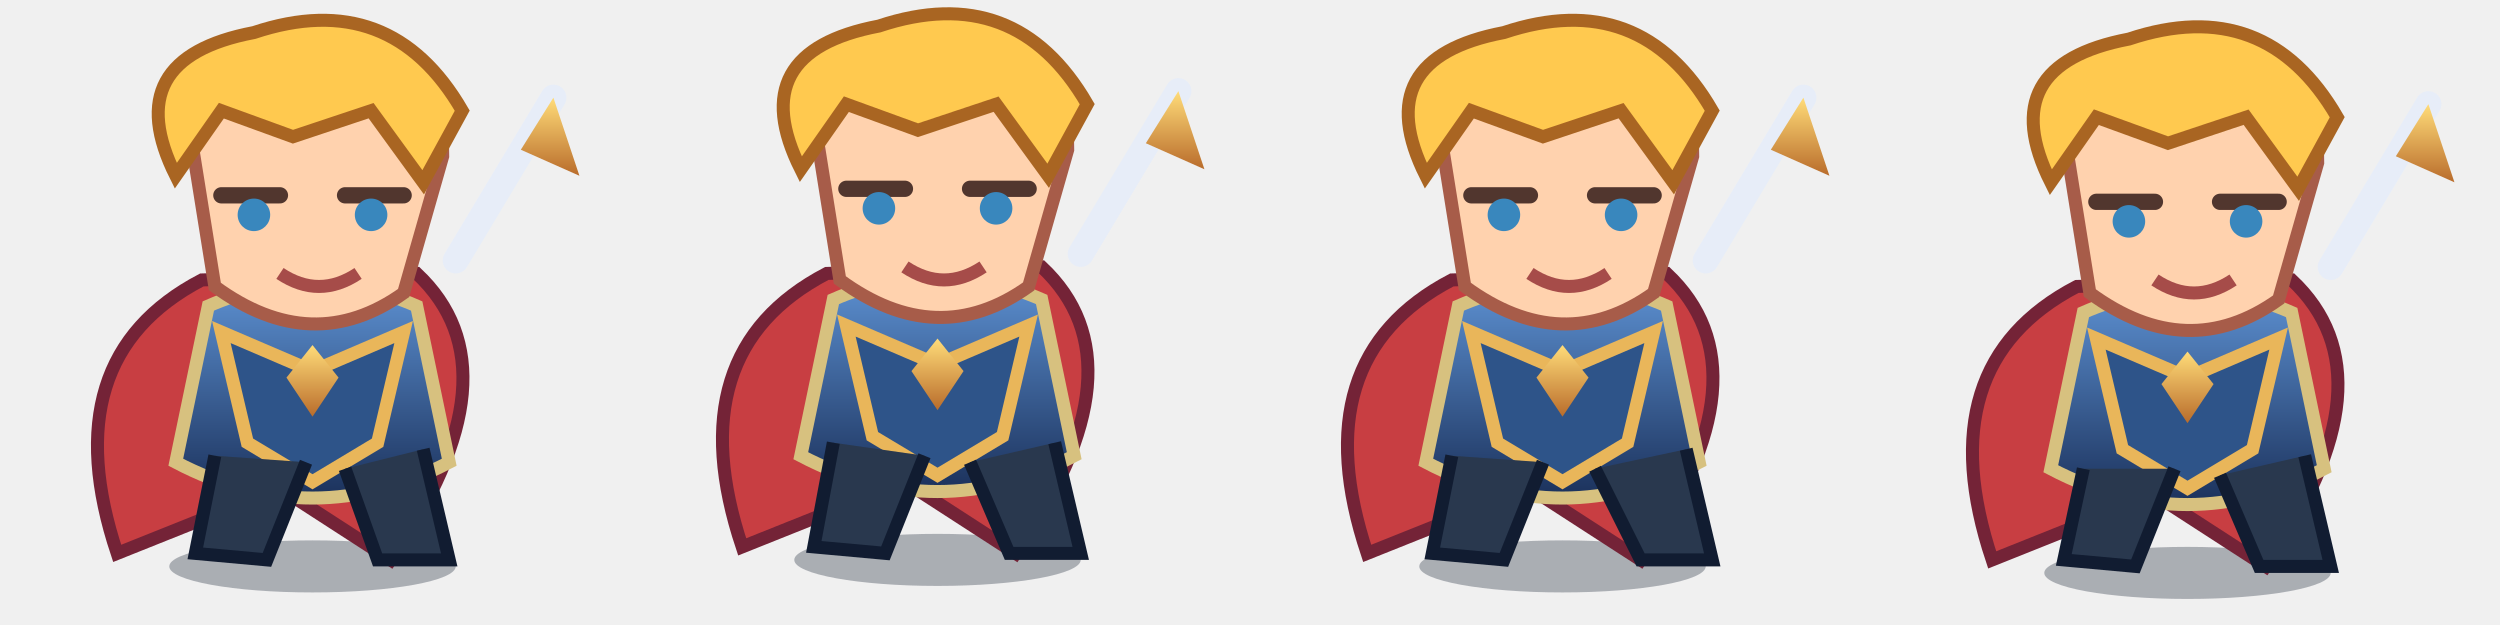
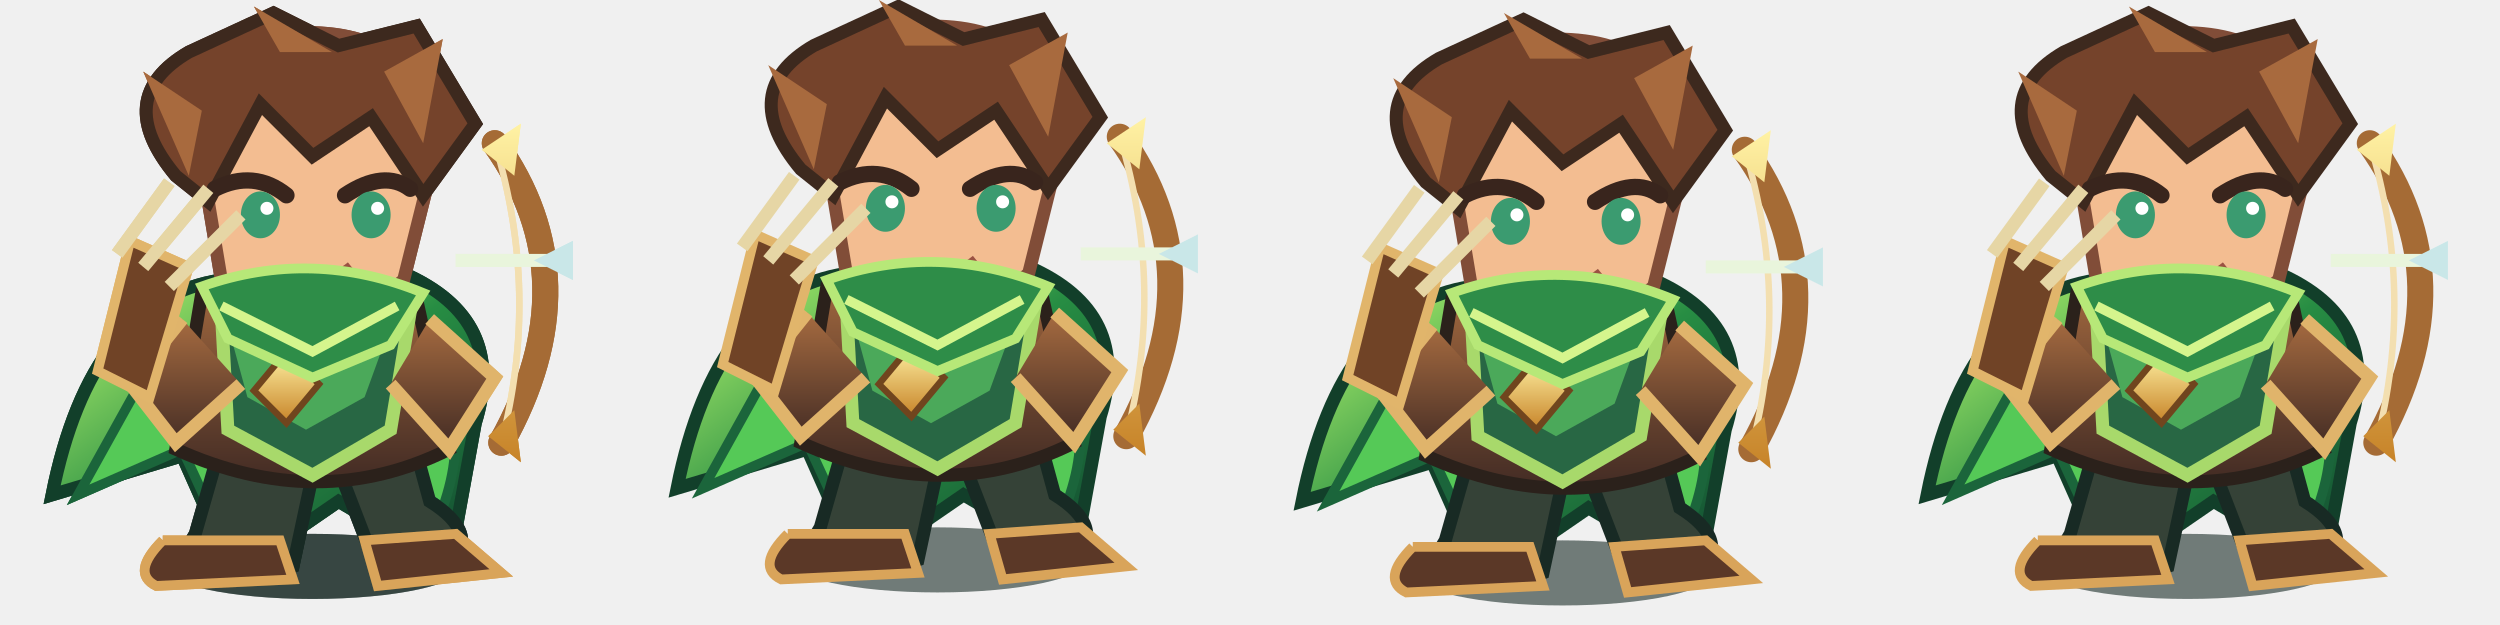
<svg xmlns="http://www.w3.org/2000/svg" viewBox="0 0 384 96">
  <defs>
-     <linearGradient id="a" x2="0" y2="1">
-       <stop stop-color="#ffdc79" />
-       <stop offset="1" stop-color="#b96c2b" />
+     <linearGradient id="cape" x2="1" y2="1">
+       <stop stop-color="#c4ff72" />
+       <stop offset=".5" stop-color="#278d43" />
+       <stop offset="1" stop-color="#10452f" />
    </linearGradient>
-     <linearGradient id="b" x2="0" y2="1">
-       <stop stop-color="#5d91d2" />
-       <stop offset="1" stop-color="#1b315b" />
+     <linearGradient id="leather" x2="0" y2="1">
+       <stop stop-color="#a66b40" />
+       <stop offset="1" stop-color="#422b24" />
+     </linearGradient>
+     <linearGradient id="gold" x2="0" y2="1">
+       <stop stop-color="#fff2a4" />
+       <stop offset="1" stop-color="#c78328" />
    </linearGradient>
  </defs>
-   <g transform="translate(0,0)">
-     <ellipse cx="48" cy="87" rx="22" ry="4" fill="#081326" opacity=".3" />
-     <path d="M31 43Q8 55 18 85L43 75 60 86Q80 57 64 42Z" fill="#c83e42" stroke="#742337" stroke-width="2" />
-     <path d="M32 47Q48 40 64 47L69 71Q48 82 27 71Z" fill="url(#b)" stroke="#d7c17f" stroke-width="2" />
-     <path d="M34 51 48 57 62 51 58 68 48 74 38 68Z" fill="#2e5489" stroke="#e9b65a" stroke-width="2" />
-     <path d="M33 70 l-3 15 11 1 6 -15 M53 72l5 14 11 0 -4 -17" fill="#29384e" stroke="#111c31" stroke-width="2" />
-     <path d="M29 19Q29 5 48 5Q68 5 68 24L62 45Q48 55 33 44Z" fill="#ffd2ae" stroke="#a75c49" stroke-width="2" />
-     <path d="M27 27Q18 9 39 5Q60 -2 71 17L65 28 57 17 45 21 34 17Z" fill="#ffc94f" stroke="#a96522" stroke-width="2" />
-     <path d="M34 30l9 0m10 0 9 0" stroke="#51362e" stroke-width="2.5" stroke-linecap="round" />
-     <circle cx="39" cy="33" r="2.5" fill="#3987bd" />
-     <circle cx="57" cy="33" r="2.5" fill="#3987bd" />
-     <path d="M43 42q6 4 12 0" fill="none" stroke="#a64c49" stroke-width="2" />
-     <path d="M44 58l4-5 4 5-4 6Z" fill="url(#a)" />
-     <path d="M70 40l15 -25" stroke="#e7edf8" stroke-width="4" stroke-linecap="round" />
-     <path d="M85 15l4 12-9-4Z" fill="url(#a)" />
+   <g id="ranger">
+     <ellipse cx="48" cy="87" rx="23" ry="5" fill="#071b16" opacity=".55" />
+     <path d="M34 43Q14 46 8 76L28 70 36 88 52 77 69 87 73 65Q78 49 62 42Z" fill="url(#cape)" stroke="#123f2a" stroke-width="2" />
+     <path d="M22 58 12 76 28 69 34 82 40 58M61 53Q74 61 68 78L56 70Z" fill="#55c957" stroke="#1b653b" stroke-width="1.5" />
+     <path d="M34 68 30 82 27 87Q34 91 45 87L48 73M52 72 57 85 69 87Q74 82 66 77L63 66Z" fill="#354237" stroke="#182a24" stroke-width="2" />
+     <path d="M25 83 43 83 45 89 24 90Q20 88 25 83M56 83 70 82 77 88 58 90Z" fill="#5b3827" stroke="#d9a45a" stroke-width="1.5" />
+     <path d="M31 45Q47 39 64 46L69 69Q49 79 27 69Z" fill="url(#leather)" stroke="#2b211b" stroke-width="2" />
+     <path d="M34 48 48 54 63 48 60 66 48 73 35 66Z" fill="#286744" stroke="#a8d96b" stroke-width="2" />
+     <path d="M35 50 47 56 60 50 56 61 47 66 38 61Z" fill="#4ba95a" />
+     <path d="M44 54 49 59 44 65 39 60Z" fill="url(#gold)" stroke="#70451e" />
+     <path d="M28 49 20 59 27 68 37 59M66 49 76 58 69 69 60 59" fill="url(#leather)" stroke="#e0b46b" stroke-width="2" />
+     <path d="M30 19Q30 5 47 5Q66 5 67 23L62 43Q49 54 34 43Z" fill="#f3bd91" stroke="#814d38" stroke-width="2" />
+     <path d="M27 27Q17 15 29 8L42 2 52 7 64 4 73 19 65 30 57 18 48 24 40 16 32 31Z" fill="#75432b" stroke="#3d291e" stroke-width="2" />
+     <path d="M31 17 22 11 29 27M43 8 39 1 51 8M59 11 68 6 65 22" fill="#a86a3e" />
+     <path d="M33 29Q39 26 44 30M53 30Q59 26 63 29" fill="none" stroke="#39251d" stroke-width="2.5" stroke-linecap="round" />
+     <ellipse cx="40" cy="33" rx="3" ry="3.6" fill="#3b9b70" />
+     <ellipse cx="57" cy="33" rx="3" ry="3.6" fill="#3b9b70" />
+     <circle cx="41" cy="32" r="1" fill="#fff" />
+     <circle cx="58" cy="32" r="1" fill="#fff" />
+     <path d="M45 42Q49 45 54 41" fill="none" stroke="#9a5142" stroke-width="1.8" />
+     <path d="M31 44Q48 38 65 45L60 53 48 58 35 52Z" fill="#2e8d48" stroke="#b7e878" stroke-width="1.5" />
+     <path d="M34 47 48 54 61 47" fill="none" stroke="#d5f58d" stroke-width="1.5" />
+     <path d="M76 22Q91 43 77 68" fill="none" stroke="#a56b35" stroke-width="4" stroke-linecap="round" />
+     <path d="M76 22Q83 45 77 68" fill="none" stroke="#f3dfb0" />
+     <path d="M74 23 80 19 79 27M75 67 80 71 79 63" fill="url(#gold)" />
+     <path d="M70 40 84 40" stroke="#e9f5dc" stroke-width="2" />
+     <path d="M82 40 88 37 88 43Z" fill="#c9e7e8" />
+     <path d="M20 37 15 57 23 61 29 41Z" fill="#704326" stroke="#e1b56b" stroke-width="1.5" />
+     <path d="m18 39 8-11m-4 13 10-12m-6 15 11-11" stroke="#e6d6a5" stroke-width="2" />
  </g>
-   <g transform="translate(96,-1)">
-     <ellipse cx="48" cy="87" rx="22" ry="4" fill="#081326" opacity=".3" />
-     <path d="M31 43Q8 55 18 85L43 75 60 86Q80 57 64 42Z" fill="#c83e42" stroke="#742337" stroke-width="2" />
-     <path d="M32 47Q48 40 64 47L69 71Q48 82 27 71Z" fill="url(#b)" stroke="#d7c17f" stroke-width="2" />
-     <path d="M34 51 48 57 62 51 58 68 48 74 38 68Z" fill="#2e5489" stroke="#e9b65a" stroke-width="2" />
-     <path d="M32 69 l-3 16 11 1 6 -15 M53 72l6 14 11 0 -4 -17" fill="#29384e" stroke="#111c31" stroke-width="2" />
-     <path d="M29 19Q29 5 48 5Q68 5 68 24L62 45Q48 55 33 44Z" fill="#ffd2ae" stroke="#a75c49" stroke-width="2" />
-     <path d="M27 27Q18 9 39 5Q60 -2 71 17L65 28 57 17 45 21 34 17Z" fill="#ffc94f" stroke="#a96522" stroke-width="2" />
-     <path d="M34 30l9 0m10 0 9 0" stroke="#51362e" stroke-width="2.5" stroke-linecap="round" />
-     <circle cx="39" cy="33" r="2.5" fill="#3987bd" />
-     <circle cx="57" cy="33" r="2.5" fill="#3987bd" />
-     <path d="M43 42q6 4 12 0" fill="none" stroke="#a64c49" stroke-width="2" />
-     <path d="M44 58l4-5 4 5-4 6Z" fill="url(#a)" />
-     <path d="M70 40l15 -25" stroke="#e7edf8" stroke-width="4" stroke-linecap="round" />
-     <path d="M85 15l4 12-9-4Z" fill="url(#a)" />
-   </g>
-   <g transform="translate(192,0)">
-     <ellipse cx="48" cy="87" rx="22" ry="4" fill="#081326" opacity=".3" />
-     <path d="M31 43Q8 55 18 85L43 75 60 86Q80 57 64 42Z" fill="#c83e42" stroke="#742337" stroke-width="2" />
-     <path d="M32 47Q48 40 64 47L69 71Q48 82 27 71Z" fill="url(#b)" stroke="#d7c17f" stroke-width="2" />
-     <path d="M34 51 48 57 62 51 58 68 48 74 38 68Z" fill="#2e5489" stroke="#e9b65a" stroke-width="2" />
-     <path d="M31 70 l-3 15 11 1 6 -15 M53 72l7 14 11 0 -4 -17" fill="#29384e" stroke="#111c31" stroke-width="2" />
-     <path d="M29 19Q29 5 48 5Q68 5 68 24L62 45Q48 55 33 44Z" fill="#ffd2ae" stroke="#a75c49" stroke-width="2" />
-     <path d="M27 27Q18 9 39 5Q60 -2 71 17L65 28 57 17 45 21 34 17Z" fill="#ffc94f" stroke="#a96522" stroke-width="2" />
-     <path d="M34 30l9 0m10 0 9 0" stroke="#51362e" stroke-width="2.5" stroke-linecap="round" />
-     <circle cx="39" cy="33" r="2.5" fill="#3987bd" />
-     <circle cx="57" cy="33" r="2.5" fill="#3987bd" />
-     <path d="M43 42q6 4 12 0" fill="none" stroke="#a64c49" stroke-width="2" />
-     <path d="M44 58l4-5 4 5-4 6Z" fill="url(#a)" />
-     <path d="M70 40l15 -25" stroke="#e7edf8" stroke-width="4" stroke-linecap="round" />
-     <path d="M85 15l4 12-9-4Z" fill="url(#a)" />
-   </g>
-   <g transform="translate(288,1)">
-     <ellipse cx="48" cy="87" rx="22" ry="4" fill="#081326" opacity=".3" />
-     <path d="M31 43Q8 55 18 85L43 75 60 86Q80 57 64 42Z" fill="#c83e42" stroke="#742337" stroke-width="2" />
-     <path d="M32 47Q48 40 64 47L69 71Q48 82 27 71Z" fill="url(#b)" stroke="#d7c17f" stroke-width="2" />
-     <path d="M34 51 48 57 62 51 58 68 48 74 38 68Z" fill="#2e5489" stroke="#e9b65a" stroke-width="2" />
-     <path d="M32 71 l-3 14 11 1 6 -15 M53 72l6 14 11 0 -4 -17" fill="#29384e" stroke="#111c31" stroke-width="2" />
-     <path d="M29 19Q29 5 48 5Q68 5 68 24L62 45Q48 55 33 44Z" fill="#ffd2ae" stroke="#a75c49" stroke-width="2" />
-     <path d="M27 27Q18 9 39 5Q60 -2 71 17L65 28 57 17 45 21 34 17Z" fill="#ffc94f" stroke="#a96522" stroke-width="2" />
-     <path d="M34 30l9 0m10 0 9 0" stroke="#51362e" stroke-width="2.5" stroke-linecap="round" />
-     <circle cx="39" cy="33" r="2.5" fill="#3987bd" />
-     <circle cx="57" cy="33" r="2.5" fill="#3987bd" />
-     <path d="M43 42q6 4 12 0" fill="none" stroke="#a64c49" stroke-width="2" />
-     <path d="M44 58l4-5 4 5-4 6Z" fill="url(#a)" />
-     <path d="M70 40l15 -25" stroke="#e7edf8" stroke-width="4" stroke-linecap="round" />
-     <path d="M85 15l4 12-9-4Z" fill="url(#a)" />
-   </g>
+   <use href="#ranger" />
+   <use href="#ranger" x="96" y="-1" />
+   <use href="#ranger" x="192" y="1" />
+   <use href="#ranger" x="288" />
</svg>
